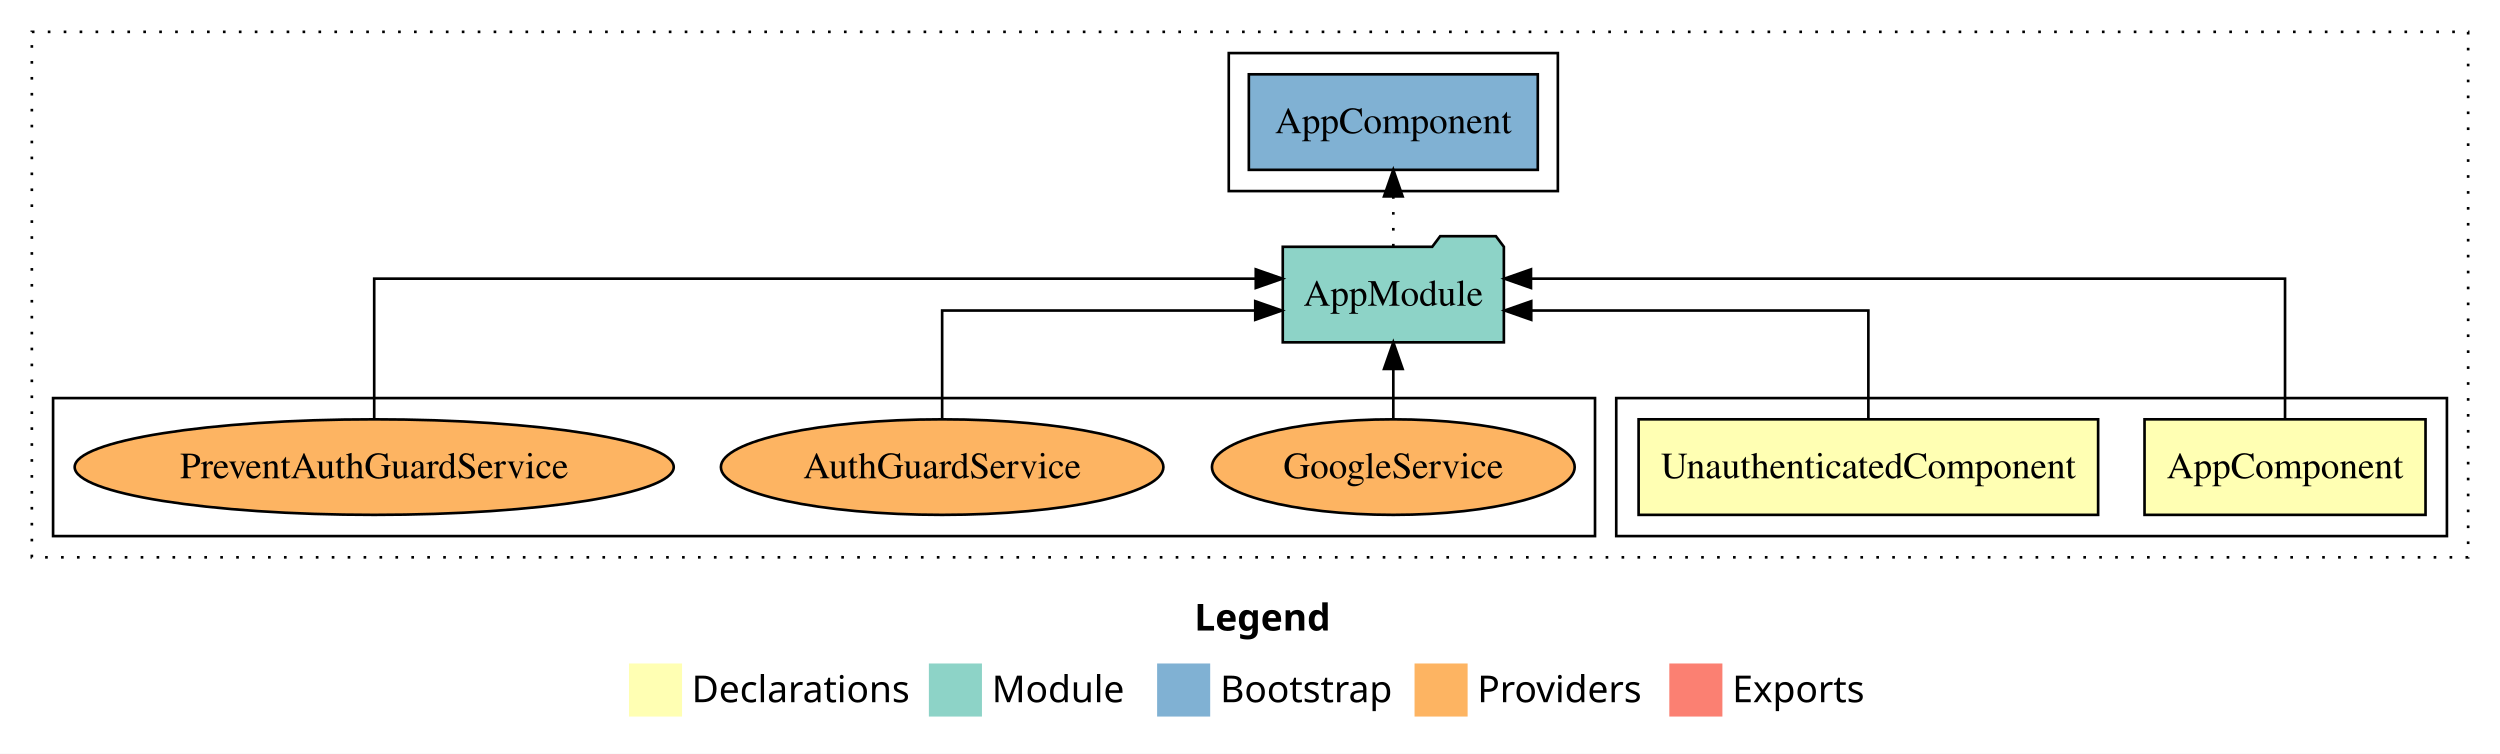
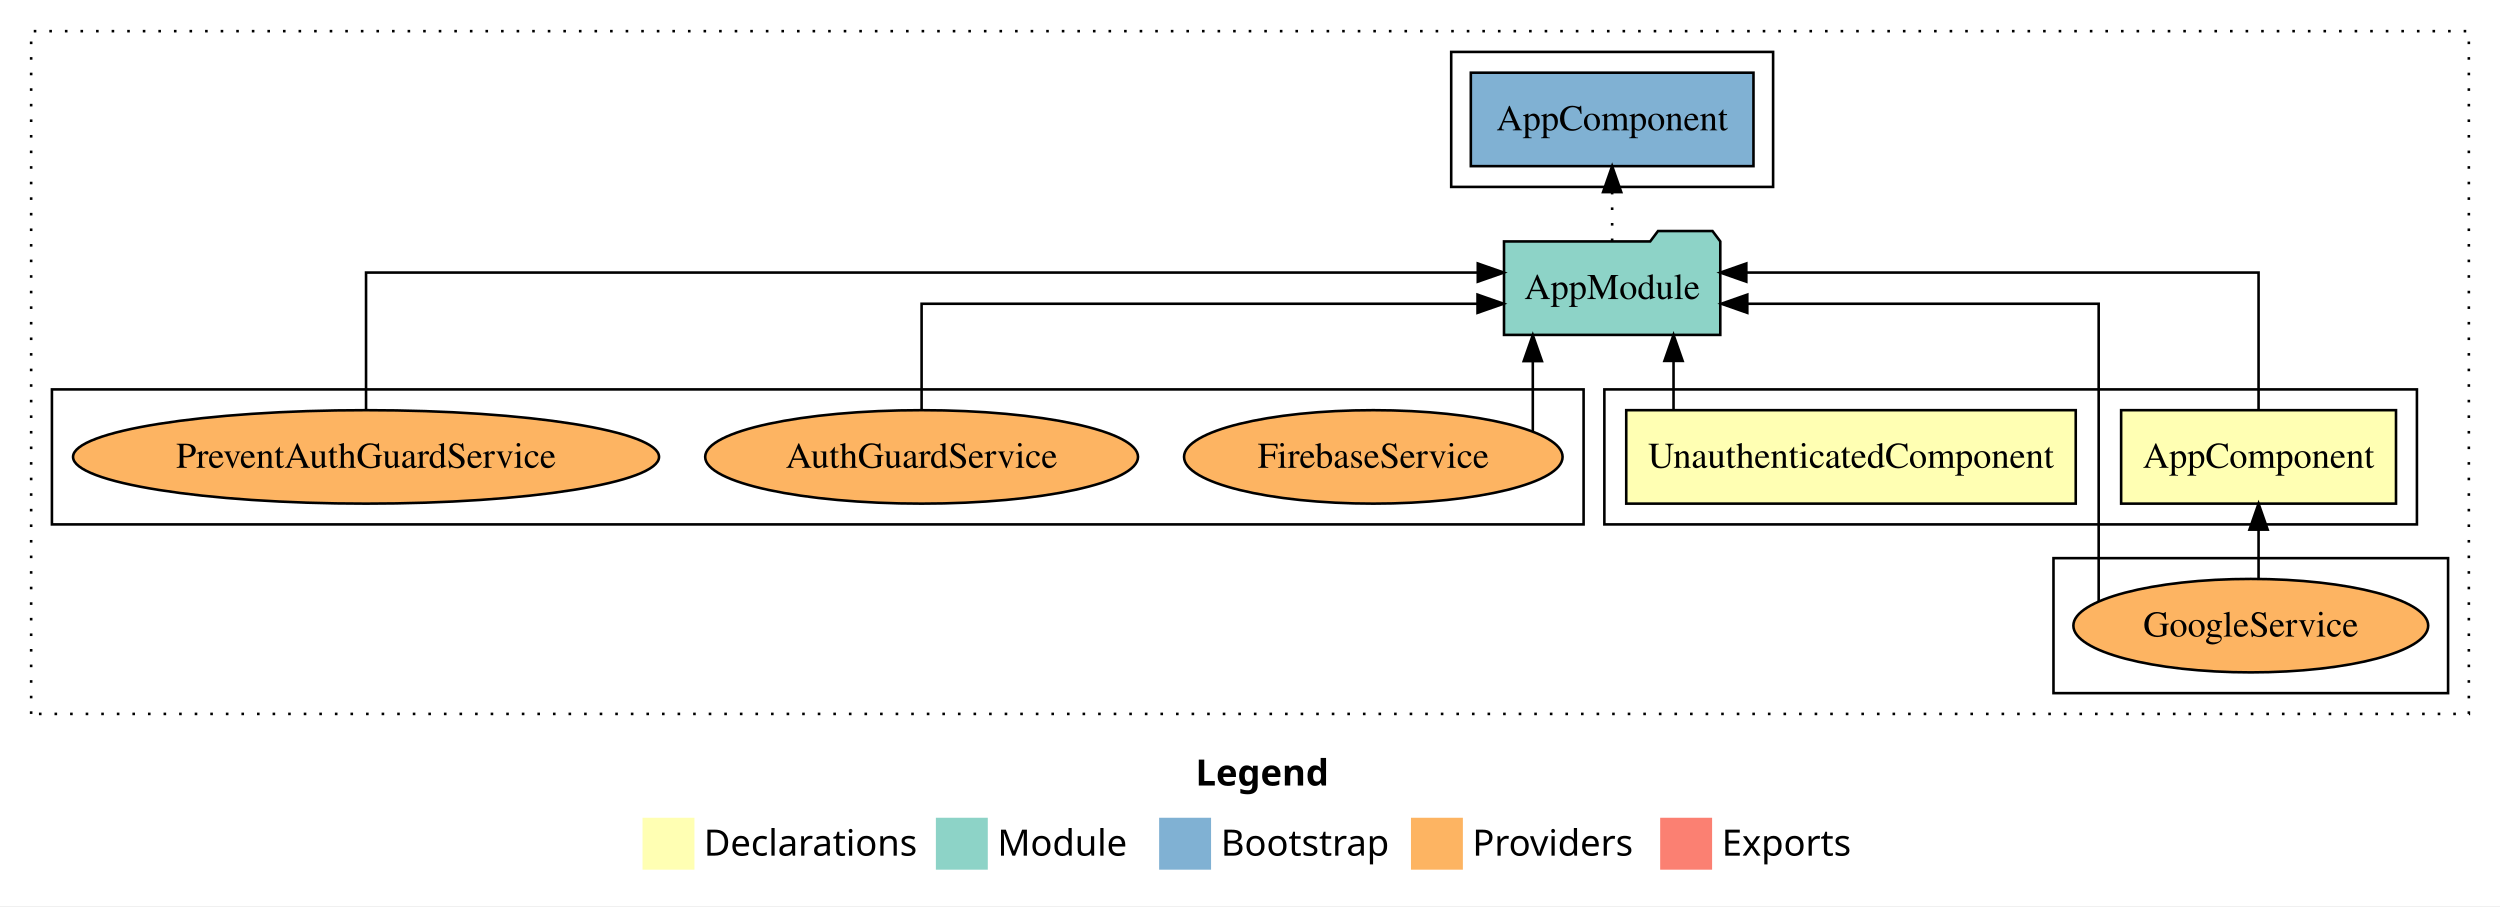
- <svg xmlns="http://www.w3.org/2000/svg" width="942pt" height="284pt" viewBox="0.00 0.00 942.00 284.00">
-   <g id="graph0" class="graph" transform="scale(1 1) rotate(0) translate(4 280)">
-     <polygon fill="#ffffff" stroke="transparent" points="-4,4 -4,-280 938,-280 938,4 -4,4" />
-     <text text-anchor="start" x="446.009" y="-42.4" font-family="sans-serif" font-weight="bold" font-size="14.00" fill="#000000">Legend</text>
-     <polygon fill="#ffffb3" stroke="transparent" points="233,-10 233,-30 253,-30 253,-10 233,-10" />
-     <text text-anchor="start" x="256.629" y="-15.4" font-family="sans-serif" font-size="14.00" fill="#000000">  Declarations</text>
-     <polygon fill="#8dd3c7" stroke="transparent" points="346,-10 346,-30 366,-30 366,-10 346,-10" />
-     <text text-anchor="start" x="369.725" y="-15.4" font-family="sans-serif" font-size="14.00" fill="#000000">  Module</text>
-     <polygon fill="#80b1d3" stroke="transparent" points="432,-10 432,-30 452,-30 452,-10 432,-10" />
-     <text text-anchor="start" x="455.781" y="-15.4" font-family="sans-serif" font-size="14.00" fill="#000000">  Bootstrap</text>
-     <polygon fill="#fdb462" stroke="transparent" points="529,-10 529,-30 549,-30 549,-10 529,-10" />
-     <text text-anchor="start" x="552.673" y="-15.4" font-family="sans-serif" font-size="14.00" fill="#000000">  Providers</text>
-     <polygon fill="#fb8072" stroke="transparent" points="625,-10 625,-30 645,-30 645,-10 625,-10" />
-     <text text-anchor="start" x="648.726" y="-15.4" font-family="sans-serif" font-size="14.00" fill="#000000">  Exports</text>
+ <svg xmlns="http://www.w3.org/2000/svg" width="963pt" height="349pt" viewBox="0.00 0.00 963.00 349.00">
+   <g id="graph0" class="graph" transform="scale(1 1) rotate(0) translate(4 345)">
+     <polygon fill="#ffffff" stroke="transparent" points="-4,4 -4,-345 959,-345 959,4 -4,4" />
+     <text text-anchor="start" x="456.509" y="-42.4" font-family="sans-serif" font-weight="bold" font-size="14.00" fill="#000000">Legend</text>
+     <polygon fill="#ffffb3" stroke="transparent" points="243.5,-10 243.5,-30 263.5,-30 263.5,-10 243.5,-10" />
+     <text text-anchor="start" x="267.129" y="-15.4" font-family="sans-serif" font-size="14.00" fill="#000000">  Declarations</text>
+     <polygon fill="#8dd3c7" stroke="transparent" points="356.5,-10 356.5,-30 376.5,-30 376.5,-10 356.5,-10" />
+     <text text-anchor="start" x="380.225" y="-15.4" font-family="sans-serif" font-size="14.00" fill="#000000">  Module</text>
+     <polygon fill="#80b1d3" stroke="transparent" points="442.5,-10 442.5,-30 462.5,-30 462.5,-10 442.5,-10" />
+     <text text-anchor="start" x="466.281" y="-15.4" font-family="sans-serif" font-size="14.00" fill="#000000">  Bootstrap</text>
+     <polygon fill="#fdb462" stroke="transparent" points="539.5,-10 539.5,-30 559.5,-30 559.5,-10 539.5,-10" />
+     <text text-anchor="start" x="563.173" y="-15.4" font-family="sans-serif" font-size="14.00" fill="#000000">  Providers</text>
+     <polygon fill="#fb8072" stroke="transparent" points="635.5,-10 635.5,-30 655.5,-30 655.5,-10 635.5,-10" />
+     <text text-anchor="start" x="659.226" y="-15.4" font-family="sans-serif" font-size="14.00" fill="#000000">  Exports</text>
    <g id="clust1" class="cluster">
-       <polygon fill="none" stroke="#000000" stroke-dasharray="1,5" points="8,-70 8,-268 926,-268 926,-70 8,-70" />
+       <polygon fill="none" stroke="#000000" stroke-dasharray="1,5" points="8,-70 8,-333 947,-333 947,-70 8,-70" />
    </g>
    <g id="clust2" class="cluster">
-       <polygon fill="none" stroke="#000000" points="605,-78 605,-130 918,-130 918,-78 605,-78" />
+       <polygon fill="none" stroke="#000000" points="614,-143 614,-195 927,-195 927,-143 614,-143" />
+     </g>
+     <g id="clust3" class="cluster">
+       <polygon fill="none" stroke="#000000" points="787,-78 787,-130 939,-130 939,-78 787,-78" />
    </g>
    <g id="clust7" class="cluster">
-       <polygon fill="none" stroke="#000000" points="459,-208 459,-260 583,-260 583,-208 459,-208" />
+       <polygon fill="none" stroke="#000000" points="555,-273 555,-325 679,-325 679,-273 555,-273" />
    </g>
    <g id="clust8" class="cluster">
-       <polygon fill="none" stroke="#000000" points="16,-78 16,-130 597,-130 597,-78 16,-78" />
+       <polygon fill="none" stroke="#000000" points="16,-143 16,-195 606,-195 606,-143 16,-143" />
    </g>
    <g id="node1" class="node">
-       <polygon fill="#ffffb3" stroke="#000000" points="909.94,-122 804.06,-122 804.06,-86 909.94,-86 909.94,-122" />
-       <text text-anchor="middle" x="857" y="-99.8" font-family="Times,serif" font-size="14.00" fill="#000000">AppComponent</text>
+       <polygon fill="#ffffb3" stroke="#000000" points="918.94,-187 813.06,-187 813.06,-151 918.94,-151 918.94,-187" />
+       <text text-anchor="middle" x="866" y="-164.8" font-family="Times,serif" font-size="14.00" fill="#000000">AppComponent</text>
    </g>
    <g id="node3" class="node">
-       <polygon fill="#8dd3c7" stroke="#000000" points="562.657,-187 559.657,-191 538.657,-191 535.657,-187 479.343,-187 479.343,-151 562.657,-151 562.657,-187" />
-       <text text-anchor="middle" x="521" y="-164.8" font-family="Times,serif" font-size="14.00" fill="#000000">AppModule</text>
+       <polygon fill="#8dd3c7" stroke="#000000" points="658.657,-252 655.657,-256 634.657,-256 631.657,-252 575.343,-252 575.343,-216 658.657,-216 658.657,-252" />
+       <text text-anchor="middle" x="617" y="-229.8" font-family="Times,serif" font-size="14.00" fill="#000000">AppModule</text>
    </g>
    <g id="edge1" class="edge">
-       <path fill="none" stroke="#000000" d="M857,-122.284C857,-143.321 857,-175 857,-175 857,-175 572.875,-175 572.875,-175" />
-       <polygon fill="#000000" stroke="#000000" points="572.875,-171.5 562.875,-175 572.875,-178.5 572.875,-171.5" />
+       <path fill="none" stroke="#000000" d="M866,-187.284C866,-208.321 866,-240 866,-240 866,-240 668.677,-240 668.677,-240" />
+       <polygon fill="#000000" stroke="#000000" points="668.677,-236.5 658.677,-240 668.677,-243.5 668.677,-236.5" />
    </g>
    <g id="node2" class="node">
-       <polygon fill="#ffffb3" stroke="#000000" points="786.574,-122 613.426,-122 613.426,-86 786.574,-86 786.574,-122" />
-       <text text-anchor="middle" x="700" y="-99.8" font-family="Times,serif" font-size="14.00" fill="#000000">UnauthenticatedComponent</text>
+       <polygon fill="#ffffb3" stroke="#000000" points="795.574,-187 622.426,-187 622.426,-151 795.574,-151 795.574,-187" />
+       <text text-anchor="middle" x="709" y="-164.8" font-family="Times,serif" font-size="14.00" fill="#000000">UnauthenticatedComponent</text>
+     </g>
+     <g id="edge3" class="edge">
+       <path fill="none" stroke="#000000" d="M640.645,-187.106C640.645,-187.106 640.645,-205.991 640.645,-205.991" />
+       <polygon fill="#000000" stroke="#000000" points="637.146,-205.991 640.645,-215.991 644.146,-205.991 637.146,-205.991" />
+     </g>
+     <g id="node5" class="node">
+       <polygon fill="#80b1d3" stroke="#000000" points="671.439,-317 562.561,-317 562.561,-281 671.439,-281 671.439,-317" />
+       <text text-anchor="middle" x="617" y="-294.8" font-family="Times,serif" font-size="14.00" fill="#000000">AppComponent </text>
+     </g>
+     <g id="edge4" class="edge">
+       <path fill="none" stroke="#000000" stroke-dasharray="1,5" d="M617,-252.106C617,-252.106 617,-270.991 617,-270.991" />
+       <polygon fill="#000000" stroke="#000000" points="613.5,-270.991 617,-280.991 620.5,-270.991 613.5,-270.991" />
+     </g>
+     <g id="node4" class="node">
+       <ellipse fill="#fdb462" stroke="#000000" cx="863" cy="-104" rx="68.338" ry="18" />
+       <text text-anchor="middle" x="863" y="-99.8" font-family="Times,serif" font-size="14.00" fill="#000000">GoogleService</text>
    </g>
    <g id="edge2" class="edge">
-       <path fill="none" stroke="#000000" d="M700,-122.022C700,-139.373 700,-163 700,-163 700,-163 572.967,-163 572.967,-163" />
-       <polygon fill="#000000" stroke="#000000" points="572.968,-159.5 562.967,-163 572.967,-166.5 572.968,-159.5" />
+       <path fill="none" stroke="#000000" d="M866,-122.106C866,-122.106 866,-140.991 866,-140.991" />
+       <polygon fill="#000000" stroke="#000000" points="862.5,-140.991 866,-150.991 869.5,-140.991 862.5,-140.991" />
    </g>
-     <g id="node4" class="node">
-       <polygon fill="#80b1d3" stroke="#000000" points="575.439,-252 466.561,-252 466.561,-216 575.439,-216 575.439,-252" />
-       <text text-anchor="middle" x="521" y="-229.8" font-family="Times,serif" font-size="14.00" fill="#000000">AppComponent </text>
-     </g>
-     <g id="edge3" class="edge">
-       <path fill="none" stroke="#000000" stroke-dasharray="1,5" d="M521,-187.106C521,-187.106 521,-205.991 521,-205.991" />
-       <polygon fill="#000000" stroke="#000000" points="517.5,-205.991 521,-215.991 524.5,-205.991 517.5,-205.991" />
-     </g>
-     <g id="node5" class="node">
-       <ellipse fill="#fdb462" stroke="#000000" cx="521" cy="-104" rx="68.338" ry="18" />
-       <text text-anchor="middle" x="521" y="-99.8" font-family="Times,serif" font-size="14.00" fill="#000000">GoogleService</text>
-     </g>
-     <g id="edge4" class="edge">
-       <path fill="none" stroke="#000000" d="M521,-122.106C521,-122.106 521,-140.991 521,-140.991" />
-       <polygon fill="#000000" stroke="#000000" points="517.5,-140.991 521,-150.991 524.5,-140.991 517.5,-140.991" />
+     <g id="edge5" class="edge">
+       <path fill="none" stroke="#000000" d="M804.409,-113.32C804.409,-142.158 804.409,-228 804.409,-228 804.409,-228 669.058,-228 669.058,-228" />
+       <polygon fill="#000000" stroke="#000000" points="669.058,-224.5 659.058,-228 669.058,-231.5 669.058,-224.5" />
    </g>
    <g id="node6" class="node">
-       <ellipse fill="#fdb462" stroke="#000000" cx="351" cy="-104" rx="83.367" ry="18" />
-       <text text-anchor="middle" x="351" y="-99.8" font-family="Times,serif" font-size="14.00" fill="#000000">AuthGuardService</text>
+       <ellipse fill="#fdb462" stroke="#000000" cx="525" cy="-169" rx="72.906" ry="18" />
+       <text text-anchor="middle" x="525" y="-164.8" font-family="Times,serif" font-size="14.00" fill="#000000">FirebaseService</text>
    </g>
-     <g id="edge5" class="edge">
-       <path fill="none" stroke="#000000" d="M351,-122.022C351,-139.373 351,-163 351,-163 351,-163 468.978,-163 468.978,-163" />
-       <polygon fill="#000000" stroke="#000000" points="468.978,-166.5 478.978,-163 468.978,-159.5 468.978,-166.5" />
+     <g id="edge6" class="edge">
+       <path fill="none" stroke="#000000" d="M586.437,-178.872C586.437,-178.872 586.437,-205.907 586.437,-205.907" />
+       <polygon fill="#000000" stroke="#000000" points="582.937,-205.907 586.437,-215.907 589.937,-205.907 582.937,-205.907" />
    </g>
    <g id="node7" class="node">
-       <ellipse fill="#fdb462" stroke="#000000" cx="137" cy="-104" rx="112.862" ry="18" />
-       <text text-anchor="middle" x="137" y="-99.8" font-family="Times,serif" font-size="14.00" fill="#000000">PreventAuthGuardService</text>
+       <ellipse fill="#fdb462" stroke="#000000" cx="351" cy="-169" rx="83.367" ry="18" />
+       <text text-anchor="middle" x="351" y="-164.8" font-family="Times,serif" font-size="14.00" fill="#000000">AuthGuardService</text>
    </g>
-     <g id="edge6" class="edge">
-       <path fill="none" stroke="#000000" d="M137,-122.284C137,-143.321 137,-175 137,-175 137,-175 469.174,-175 469.174,-175" />
-       <polygon fill="#000000" stroke="#000000" points="469.174,-178.5 479.174,-175 469.174,-171.5 469.174,-178.5" />
+     <g id="edge7" class="edge">
+       <path fill="none" stroke="#000000" d="M351,-187.023C351,-204.373 351,-228 351,-228 351,-228 565.145,-228 565.145,-228" />
+       <polygon fill="#000000" stroke="#000000" points="565.145,-231.5 575.145,-228 565.145,-224.5 565.145,-231.5" />
+     </g>
+     <g id="node8" class="node">
+       <ellipse fill="#fdb462" stroke="#000000" cx="137" cy="-169" rx="112.862" ry="18" />
+       <text text-anchor="middle" x="137" y="-164.8" font-family="Times,serif" font-size="14.00" fill="#000000">PreventAuthGuardService</text>
+     </g>
+     <g id="edge8" class="edge">
+       <path fill="none" stroke="#000000" d="M137,-187.284C137,-208.321 137,-240 137,-240 137,-240 565.243,-240 565.243,-240" />
+       <polygon fill="#000000" stroke="#000000" points="565.243,-243.5 575.243,-240 565.243,-236.5 565.243,-243.5" />
    </g>
  </g>
</svg>
